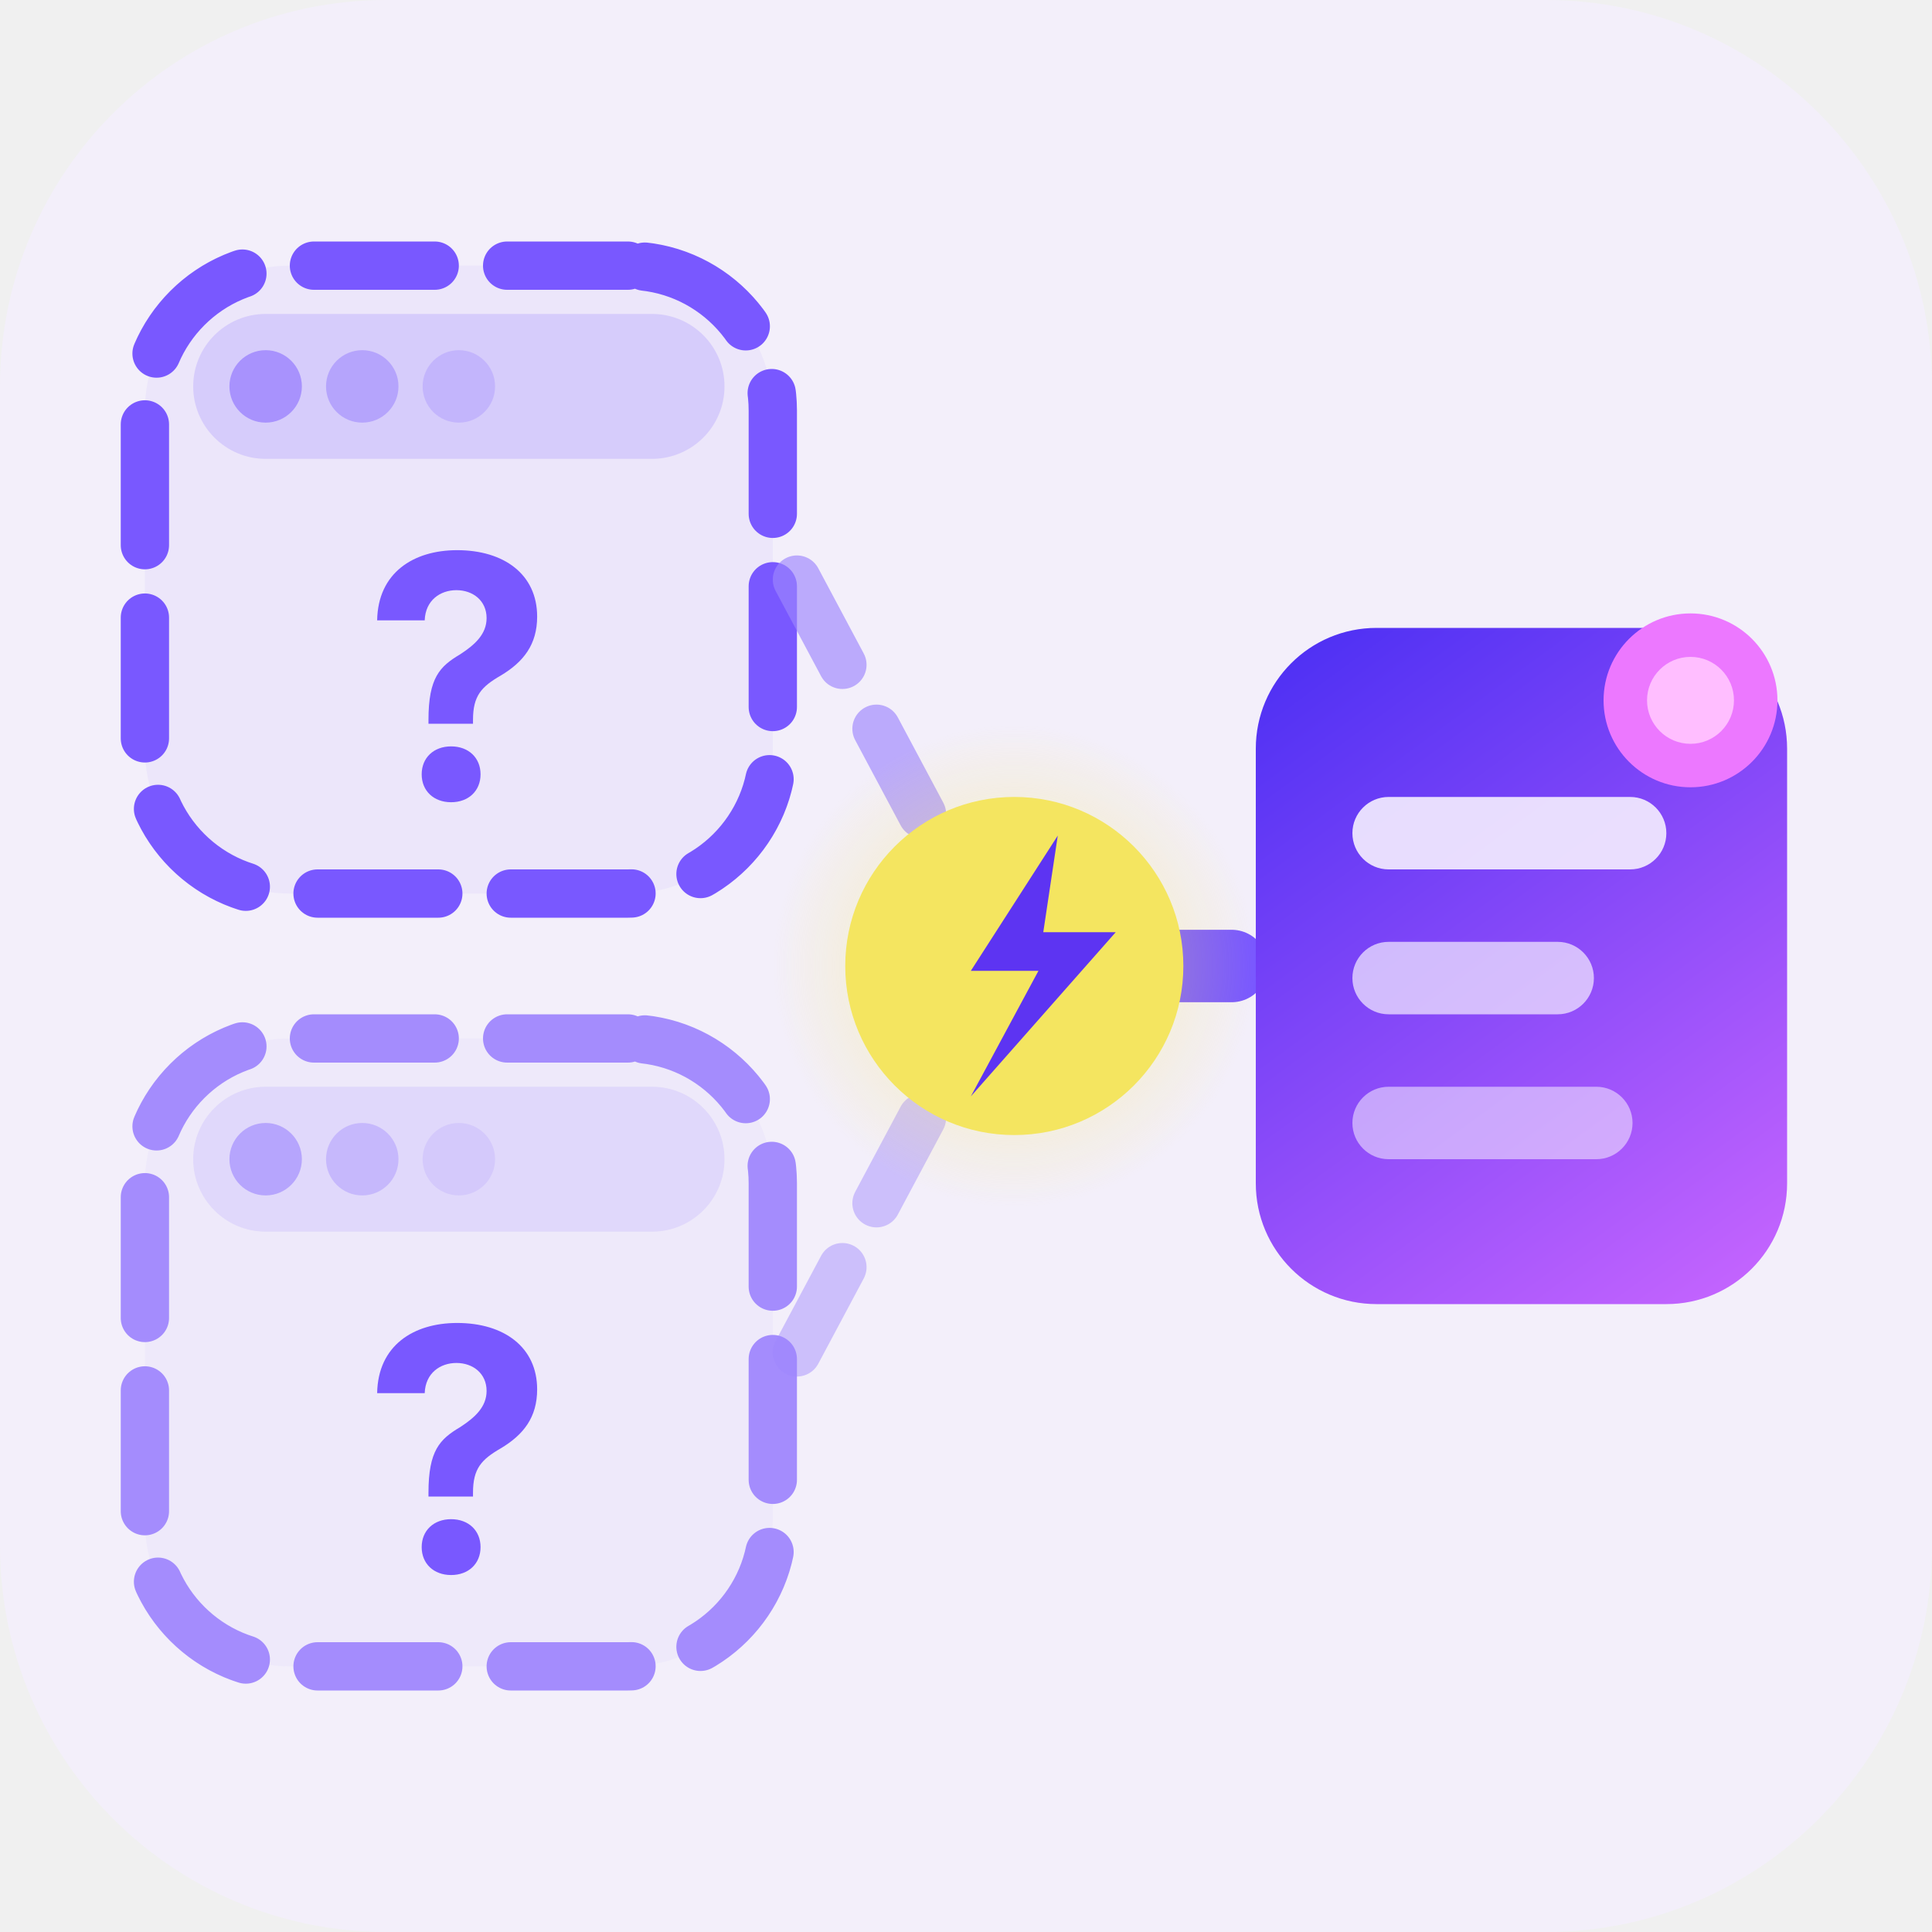
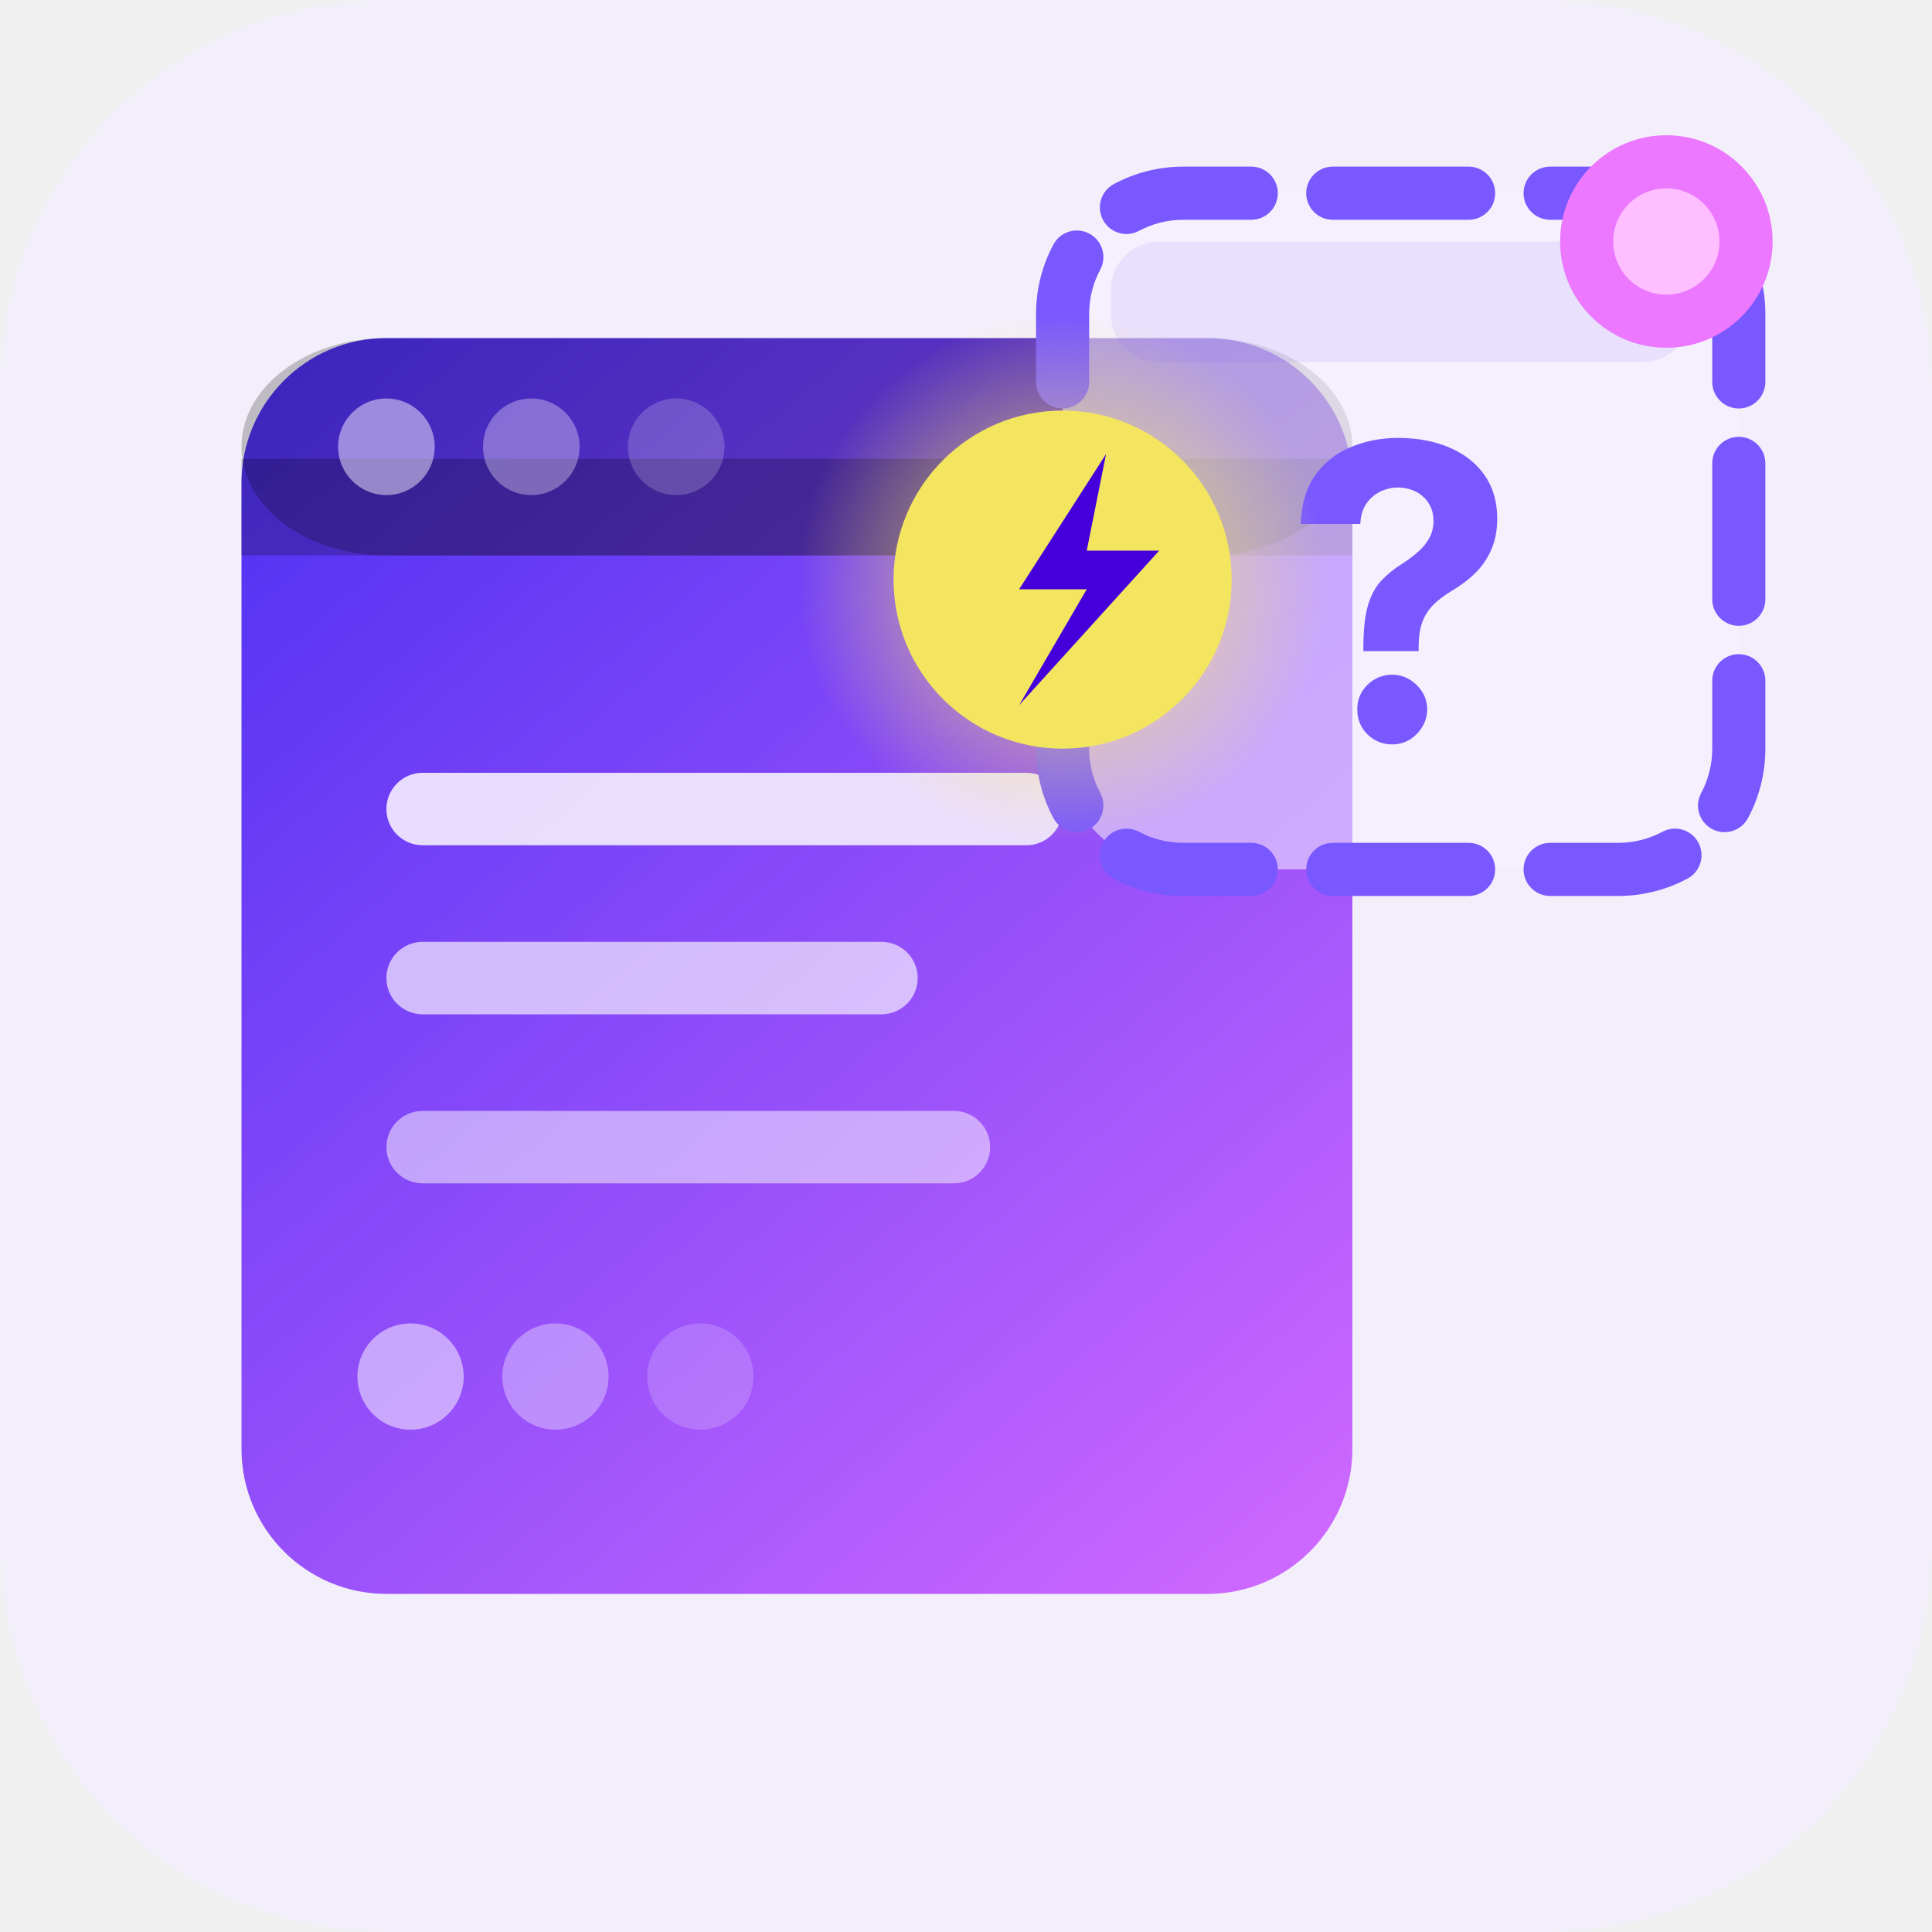
<svg xmlns="http://www.w3.org/2000/svg" width="40" height="40" viewBox="0 0 40 40" fill="none">
-   <g transform="translate(0.0 0.0)">
-     <path id="l1-Vector" d="M32 0H8C3.582 0 0 3.582 0 8V32C0 36.418 3.582 40 8 40H32C36.418 40 40 36.418 40 32V8C40 3.582 36.418 0 32 0Z" fill="#F3EFFA" />
+   <g clip-path="url(#clip0_4270_16220)">
+     <rect width="40" height="40" rx="8" fill="#F3EFFA" />
+     <path d="M25 7H8C6.343 7 5 8.343 5 10V30C5 31.657 6.343 33 8 33H25C26.657 33 28 31.657 28 30V10C28 8.343 26.657 7 25 7Z" fill="url(#paint0_linear_4270_16220)" />
+     <path d="M25 7H8C6.343 7 5 8.007 5 9.25C5 10.493 6.343 11.5 8 11.5H25C26.657 11.5 28 10.493 28 9.25C28 8.007 26.657 7 25 7Z" fill="black" fill-opacity="0.22" />
+     <path d="M28 9.5H5V11.5H28V9.5Z" fill="black" fill-opacity="0.22" />
+     <path opacity="0.5" d="M8 10.25C8.552 10.25 9 9.802 9 9.25C9 8.698 8.552 8.25 8 8.25C7.448 8.25 7 8.698 7 9.25C7 9.802 7.448 10.25 8 10.25Z" fill="#F5EEFF" />
+     <path opacity="0.35" d="M11 10.25C11.552 10.25 12 9.802 12 9.25C12 8.698 11.552 8.25 11 8.25C10.448 8.25 10 8.698 10 9.25C10 9.802 10.448 10.25 11 10.25Z" fill="#F5EEFF" />
+     <path opacity="0.2" d="M14 10.25C14.552 10.25 15 9.802 15 9.25C15 8.698 14.552 8.25 14 8.25C13.448 8.25 13 8.698 13 9.25C13 9.802 13.448 10.25 14 10.25Z" fill="#F5EEFF" />
+     <path opacity="0.9" d="M21.25 16H8.75C8.336 16 8 16.336 8 16.75C8 17.164 8.336 17.5 8.75 17.5H21.25C21.664 17.5 22 17.164 22 16.75C22 16.336 21.664 16 21.25 16Z" fill="#F5EEFF" />
+     <path opacity="0.7" d="M18.25 19.5H8.75C8.336 19.5 8 19.836 8 20.25C8 20.664 8.336 21 8.75 21H18.25C18.664 21 19 20.664 19 20.25C19 19.836 18.664 19.5 18.25 19.5Z" fill="#F5EEFF" />
+     <path opacity="0.55" d="M19.75 23H8.75C8.336 23 8 23.336 8 23.75C8 24.164 8.336 24.5 8.75 24.5H19.75C20.164 24.5 20.5 24.164 20.5 23.75C20.5 23.336 20.164 23 19.75 23Z" fill="#F5EEFF" />
+     <path opacity="0.55" d="M8.5 29.6C9.107 29.6 9.6 29.108 9.6 28.5C9.6 27.893 9.107 27.4 8.5 27.4C7.892 27.4 7.4 27.893 7.4 28.5C7.4 29.108 7.892 29.6 8.5 29.6Z" fill="#F5EEFF" />
+     <path opacity="0.38" d="M11.5 29.6C12.107 29.6 12.6 29.108 12.6 28.5C12.6 27.893 12.107 27.4 11.5 27.4C10.892 27.4 10.4 27.893 10.4 28.5C10.4 29.108 10.892 29.6 11.5 29.6Z" fill="#F5EEFF" />
+     <path opacity="0.2" d="M14.5 29.6C15.107 29.6 15.6 29.108 15.6 28.5C15.6 27.893 15.107 27.4 14.5 27.4C13.892 27.4 13.4 27.893 13.4 28.5C13.4 29.108 13.892 29.6 14.5 29.6Z" fill="#F5EEFF" />
+     <path d="M33.5 4H24.5C23.119 4 22 5.119 22 6.5V15.5C22 16.881 23.119 18 24.5 18H33.5C34.881 18 36 16.881 36 15.5V6.5C36 5.119 34.881 4 33.5 4Z" fill="#F5F0FF" fill-opacity="0.55" />
+     <path d="M22.837 17.446C22.98 17.178 23.313 17.077 23.581 17.221C23.854 17.367 24.167 17.45 24.5 17.45H25.906C26.21 17.45 26.456 17.697 26.456 18C26.456 18.304 26.21 18.55 25.906 18.55H24.5C23.981 18.55 23.491 18.42 23.062 18.19C22.794 18.047 22.693 17.714 22.837 17.446ZM30.406 17.45C30.71 17.45 30.956 17.697 30.956 18C30.956 18.304 30.71 18.55 30.406 18.55H27.594C27.29 18.55 27.044 18.304 27.044 18C27.044 17.697 27.29 17.45 27.594 17.45H30.406ZM34.419 17.221C34.687 17.077 35.02 17.178 35.163 17.446C35.307 17.714 35.206 18.047 34.939 18.19C34.51 18.42 34.019 18.55 33.5 18.55H32.094C31.79 18.55 31.544 18.304 31.544 18C31.544 17.697 31.79 17.45 32.094 17.45H33.5C33.834 17.45 34.146 17.367 34.419 17.221ZM21.45 15.5V14.094C21.45 13.79 21.696 13.544 22 13.544C22.304 13.544 22.55 13.79 22.55 14.094V15.5C22.55 15.834 22.633 16.146 22.78 16.419C22.923 16.687 22.822 17.02 22.554 17.164C22.287 17.307 21.953 17.206 21.81 16.939C21.58 16.51 21.45 16.019 21.45 15.5ZM35.45 15.5V14.094C35.45 13.79 35.696 13.544 36 13.544C36.304 13.544 36.55 13.79 36.55 14.094V15.5C36.55 16.019 36.42 16.51 36.19 16.939C36.047 17.206 35.714 17.307 35.446 17.164C35.178 17.02 35.077 16.687 35.221 16.419C35.367 16.146 35.45 15.834 35.45 15.5ZM21.45 12.407V9.594C21.45 9.29 21.696 9.044 22 9.044C22.304 9.044 22.55 9.29 22.55 9.594V12.407C22.55 12.71 22.304 12.957 22 12.957C21.696 12.957 21.45 12.71 21.45 12.407ZM35.45 12.407V9.594C35.45 9.29 35.696 9.044 36 9.044C36.304 9.044 36.55 9.29 36.55 9.594V12.407C36.55 12.71 36.304 12.957 36 12.957C35.696 12.957 35.45 12.71 35.45 12.407ZM21.45 7.907V6.5C21.45 5.981 21.58 5.491 21.81 5.062C21.953 4.794 22.287 4.694 22.554 4.837C22.822 4.98 22.923 5.314 22.78 5.581C22.633 5.855 22.55 6.167 22.55 6.5V7.907C22.55 8.21 22.304 8.457 22 8.457C21.696 8.457 21.45 8.21 21.45 7.907ZM35.45 7.907V6.5C35.45 6.167 35.367 5.855 35.221 5.581C35.077 5.314 35.178 4.98 35.446 4.837C35.714 4.694 36.047 4.794 36.19 5.062C36.42 5.491 36.55 5.981 36.55 6.5V7.907C36.55 8.21 36.304 8.457 36 8.457C35.696 8.457 35.45 8.21 35.45 7.907ZM25.906 3.45C26.21 3.45 26.456 3.697 26.456 4C26.456 4.304 26.21 4.55 25.906 4.55H24.5C24.167 4.55 23.854 4.634 23.581 4.78C23.313 4.923 22.98 4.822 22.837 4.555C22.693 4.287 22.794 3.954 23.062 3.81C23.491 3.58 23.981 3.45 24.5 3.45H25.906ZM33.5 3.45C34.019 3.45 34.51 3.58 34.939 3.81C35.206 3.954 35.307 4.287 35.163 4.555C35.02 4.822 34.687 4.923 34.419 4.78C34.146 4.634 33.834 4.55 33.5 4.55H32.094C31.79 4.55 31.544 4.304 31.544 4C31.544 3.697 31.79 3.45 32.094 3.45H33.5ZM30.406 3.45C30.71 3.45 30.956 3.697 30.956 4C30.956 4.304 30.71 4.55 30.406 4.55H27.594C27.29 4.55 27.044 4.304 27.044 4C27.044 3.697 27.29 3.45 27.594 3.45H30.406Z" fill="#7958FF" />
+     <path d="M34 5H24C23.448 5 23 5.448 23 6V6.5C23 7.052 23.448 7.5 24 7.5H34C34.552 7.5 35 7.052 35 6.5V6C35 5.448 34.552 5 34 5Z" fill="#7958FF" fill-opacity="0.1" />
+     <path d="M28.227 13.48V13.378C28.229 13.026 28.261 12.745 28.321 12.536C28.383 12.326 28.474 12.157 28.593 12.028C28.711 11.9 28.854 11.783 29.021 11.678C29.146 11.598 29.258 11.514 29.356 11.428C29.455 11.341 29.533 11.246 29.592 11.141C29.65 11.034 29.679 10.916 29.679 10.785C29.679 10.646 29.646 10.524 29.58 10.42C29.513 10.315 29.424 10.235 29.311 10.178C29.2 10.122 29.078 10.094 28.943 10.094C28.812 10.094 28.688 10.123 28.571 10.181C28.455 10.238 28.359 10.322 28.285 10.435C28.21 10.545 28.17 10.683 28.164 10.848H26.932C26.942 10.446 27.039 10.114 27.222 9.852C27.405 9.589 27.648 9.392 27.95 9.264C28.251 9.133 28.584 9.067 28.949 9.067C29.349 9.067 29.703 9.134 30.011 9.267C30.319 9.397 30.561 9.588 30.736 9.837C30.911 10.087 30.998 10.387 30.998 10.74C30.998 10.975 30.959 11.184 30.881 11.367C30.804 11.549 30.696 11.71 30.558 11.85C30.419 11.989 30.255 12.115 30.066 12.228C29.907 12.322 29.776 12.421 29.673 12.524C29.573 12.626 29.497 12.745 29.447 12.88C29.398 13.014 29.373 13.181 29.371 13.378V13.48H28.227ZM28.825 15.412C28.624 15.412 28.452 15.342 28.309 15.201C28.168 15.058 28.099 14.887 28.101 14.688C28.099 14.491 28.168 14.322 28.309 14.181C28.452 14.04 28.624 13.969 28.825 13.969C29.016 13.969 29.184 14.04 29.329 14.181C29.474 14.322 29.547 14.491 29.549 14.688C29.547 14.821 29.512 14.942 29.444 15.053C29.377 15.162 29.29 15.249 29.181 15.316C29.073 15.38 28.954 15.412 28.825 15.412Z" fill="#7958FF" />
+     <path d="M22 17.5C25.038 17.5 27.5 15.038 27.5 12C27.5 8.962 25.038 6.5 22 6.5C18.962 6.5 16.5 8.962 16.5 12C16.5 15.038 18.962 17.5 22 17.5Z" fill="url(#paint1_radial_4270_16220)" />
+     <path d="M22 15.5C23.933 15.5 25.5 13.933 25.5 12C25.5 10.067 23.933 8.5 22 8.5C20.067 8.5 18.5 10.067 18.5 12C18.5 13.933 20.067 15.5 22 15.5Z" fill="#F4E560" />
+     <path d="M22.9 9.4L21.1 12.2H22.5L21.1 14.6L24 11.4H22.5L22.9 9.4Z" fill="#4300DA" />
+     <path d="M34.5 7.2C35.715 7.2 36.7 6.215 36.7 5C36.7 3.785 35.715 2.8 34.5 2.8C33.285 2.8 32.3 3.785 32.3 5C32.3 6.215 33.285 7.2 34.5 7.2Z" fill="#EC78FF" />
+     <path d="M34.5 6.1C35.107 6.1 35.6 5.608 35.6 5C35.6 4.393 35.107 3.9 34.5 3.9C33.892 3.9 33.4 4.393 33.4 5C33.4 5.608 33.892 6.1 34.5 6.1Z" fill="#FFBEFF" />
  </g>
-   <g transform="translate(2.5 5.0)">
-     <path id="l2-Vector" d="M10.5 0.5H3.5C1.843 0.5 0.5 1.843 0.5 3.5V10.5C0.5 12.157 1.843 13.5 3.5 13.5H10.5C12.157 13.5 13.5 12.157 13.5 10.5V3.5C13.5 1.843 12.157 0.5 10.5 0.5Z" fill="#7958FF" fill-opacity="0.06" stroke="#7958FF" stroke-linecap="round" stroke-dasharray="2.5 1.5" />
-   </g>
-   <g transform="translate(4.0 6.5)">
-     <path id="l3-Vector" d="M9.5 0H1.5C0.672 0 0 0.672 0 1.5C0 2.328 0.672 3 1.5 3H9.5C10.328 3 11 2.328 11 1.5C11 0.672 10.328 0 9.5 0Z" fill="#7958FF" fill-opacity="0.18" />
-   </g>
-   <g transform="translate(4.75 7.25)">
-     <path id="l4-Vector" opacity="0.5" d="M0.75 1.5C1.164 1.5 1.5 1.164 1.5 0.75C1.5 0.336 1.164 0 0.75 0C0.336 0 0 0.336 0 0.75C0 1.164 0.336 1.5 0.75 1.5Z" fill="#7958FF" />
-   </g>
-   <g transform="translate(6.75 7.25)">
-     <path id="l5-Vector" opacity="0.35" d="M0.75 1.5C1.164 1.5 1.5 1.164 1.5 0.75C1.5 0.336 1.164 0 0.75 0C0.336 0 0 0.336 0 0.75C0 1.164 0.336 1.5 0.75 1.5Z" fill="#7958FF" />
-   </g>
-   <g transform="translate(8.75 7.25)">
-     <path id="l6-Vector" opacity="0.2" d="M0.75 1.5C1.164 1.5 1.5 1.164 1.5 0.75C1.5 0.336 1.164 0 0.75 0C0.336 0 0 0.336 0 0.75C0 1.164 0.336 1.5 0.75 1.5Z" fill="#7958FF" />
-   </g>
-   <text x="9.5" y="14.0" font-family="Inter, sans-serif" font-weight="700" font-size="7" fill="#7958FF" text-anchor="middle" dominant-baseline="central">?</text>
-   <g transform="translate(2.5 21.0)">
-     <path id="l7-Vector" opacity="0.65" d="M10.5 0.5H3.5C1.843 0.5 0.5 1.843 0.5 3.5V10.5C0.5 12.157 1.843 13.5 3.5 13.5H10.5C12.157 13.5 13.5 12.157 13.5 10.5V3.5C13.5 1.843 12.157 0.5 10.5 0.5Z" fill="#7958FF" fill-opacity="0.06" stroke="#7958FF" stroke-linecap="round" stroke-dasharray="2.5 1.5" />
-   </g>
-   <g transform="translate(4.0 22.5)">
-     <path id="l8-Vector" opacity="0.65" d="M9.5 0H1.5C0.672 0 0 0.672 0 1.5C0 2.328 0.672 3 1.5 3H9.5C10.328 3 11 2.328 11 1.5C11 0.672 10.328 0 9.5 0Z" fill="#7958FF" fill-opacity="0.18" />
-   </g>
-   <g transform="translate(4.75 23.25)">
-     <path id="l9-Vector" opacity="0.4" d="M0.75 1.5C1.164 1.5 1.5 1.164 1.5 0.75C1.5 0.336 1.164 0 0.75 0C0.336 0 0 0.336 0 0.75C0 1.164 0.336 1.5 0.75 1.5Z" fill="#7958FF" />
-   </g>
-   <g transform="translate(6.75 23.25)">
-     <path id="l10-Vector" opacity="0.25" d="M0.75 1.5C1.164 1.5 1.5 1.164 1.5 0.75C1.5 0.336 1.164 0 0.75 0C0.336 0 0 0.336 0 0.75C0 1.164 0.336 1.5 0.75 1.5Z" fill="#7958FF" />
-   </g>
-   <g transform="translate(8.75 23.25)">
-     <path id="l11-Vector" opacity="0.12" d="M0.75 1.5C1.164 1.5 1.5 1.164 1.5 0.75C1.5 0.336 1.164 0 0.75 0C0.336 0 0 0.336 0 0.75C0 1.164 0.336 1.5 0.75 1.5Z" fill="#7958FF" />
-   </g>
-   <text x="9.5" y="30.0" font-family="Inter, sans-serif" font-weight="700" font-size="7" fill="#7958FF" text-anchor="middle" dominant-baseline="central">?</text>
-   <g transform="translate(15.9999 11.4999)">
-     <path id="l12-Vector" opacity="0.65" d="M0.5 0.5L4.5 8" stroke="#9D85FD" stroke-linecap="round" stroke-dasharray="2 1.5" />
-   </g>
-   <g transform="translate(15.9999 19.9999)">
-     <path id="l13-Vector" opacity="0.45" d="M0.5 8L4.5 0.5" stroke="#9D85FD" stroke-linecap="round" stroke-dasharray="2 1.5" />
-   </g>
-   <g transform="translate(22.75 19.25)">
-     <path id="l14-Vector" d="M0.75 0.75H2.75" stroke="#7958FF" stroke-width="1.5" stroke-linecap="round" />
-   </g>
-   <g transform="translate(16.0 15.0)">
-     <path id="l15-Vector" d="M5 10C7.761 10 10 7.761 10 5C10 2.239 7.761 0 5 0C2.239 0 0 2.239 0 5C0 7.761 2.239 10 5 10Z" fill="url(#l15-paint0_radial_0_12)" />
-     <defs>
-       <radialGradient id="l15-paint0_radial_0_12" cx="0" cy="0" r="1" gradientUnits="userSpaceOnUse" gradientTransform="translate(5 5) scale(5)">
-         <stop stop-color="#FFF06A" stop-opacity="0.55" />
-         <stop offset="1" stop-color="#F4E560" stop-opacity="0" />
-       </radialGradient>
-     </defs>
-   </g>
-   <g transform="translate(17.5 16.5)">
-     <path id="l16-Vector" d="M3.5 7C5.433 7 7 5.433 7 3.5C7 1.567 5.433 0 3.5 0C1.567 0 0 1.567 0 3.5C0 5.433 1.567 7 3.5 7Z" fill="#F4E560" />
-   </g>
-   <g transform="translate(20.1 17.3)">
-     <path id="l17-Vector" d="M1.8 0L0 2.8H1.4L0 5.4L3 2H1.5L1.8 0Z" fill="#5D34F2" />
-   </g>
-   <g transform="translate(26.0 13.0)">
-     <path id="l18-Vector" d="M8.5 0H2.5C1.119 0 0 1.119 0 2.5V11.5C0 12.881 1.119 14 2.5 14H8.5C9.881 14 11 12.881 11 11.5V2.5C11 1.119 9.881 0 8.5 0Z" fill="url(#l18-paint0_linear_0_6)" />
-     <defs>
-       <linearGradient id="l18-paint0_linear_0_6" x1="0" y1="0" x2="11" y2="15" gradientUnits="userSpaceOnUse">
-         <stop stop-color="#492EF3" />
-         <stop offset="1" stop-color="#CF69FF" />
-       </linearGradient>
-     </defs>
-   </g>
-   <g transform="translate(28.0 16.5)">
-     <path id="l19-Vector" opacity="0.9" d="M5.75 0H0.75C0.336 0 0 0.336 0 0.75C0 1.164 0.336 1.5 0.75 1.5H5.75C6.164 1.5 6.5 1.164 6.5 0.75C6.5 0.336 6.164 0 5.75 0Z" fill="#F5EEFF" />
-   </g>
-   <g transform="translate(28.0 19.5)">
-     <path id="l20-Vector" opacity="0.7" d="M4.25 0H0.75C0.336 0 0 0.336 0 0.75C0 1.164 0.336 1.5 0.75 1.5H4.25C4.664 1.5 5 1.164 5 0.75C5 0.336 4.664 0 4.25 0Z" fill="#F5EEFF" />
-   </g>
-   <g transform="translate(28.0 22.5)">
-     <path id="l21-Vector" opacity="0.55" d="M5.05 0H0.75C0.336 0 0 0.336 0 0.75C0 1.164 0.336 1.5 0.75 1.5H5.05C5.464 1.5 5.8 1.164 5.8 0.75C5.8 0.336 5.464 0 5.05 0Z" fill="#F5EEFF" />
-   </g>
-   <g transform="translate(33.2 12.7)">
-     <path id="l22-Vector" d="M1.8 3.6C2.794 3.6 3.6 2.794 3.6 1.8C3.6 0.806 2.794 0 1.8 0C0.806 0 0 0.806 0 1.8C0 2.794 0.806 3.6 1.8 3.6Z" fill="#EC78FF" />
-   </g>
-   <g transform="translate(34.1 13.6)">
-     <path id="l23-Vector" d="M0.9 1.8C1.397 1.8 1.8 1.397 1.8 0.9C1.8 0.403 1.397 0 0.9 0C0.403 0 0 0.403 0 0.9C0 1.397 0.403 1.8 0.9 1.8Z" fill="#FFBEFF" />
-   </g>
+   <defs>
+     <linearGradient id="paint0_linear_4270_16220" x1="5" y1="7" x2="27" y2="33" gradientUnits="userSpaceOnUse">
+       <stop stop-color="#492EF3" />
+       <stop offset="1" stop-color="#CF69FF" />
+     </linearGradient>
+     <radialGradient id="paint1_radial_4270_16220" cx="0" cy="0" r="1" gradientUnits="userSpaceOnUse" gradientTransform="translate(22 12) scale(5.5)">
+       <stop stop-color="#FFF06A" stop-opacity="0.85" />
+       <stop offset="1" stop-color="#F4E560" stop-opacity="0" />
+     </radialGradient>
+     <clipPath id="clip0_4270_16220">
+       <rect width="40" height="40" rx="8" fill="white" />
+     </clipPath>
+   </defs>
</svg>
